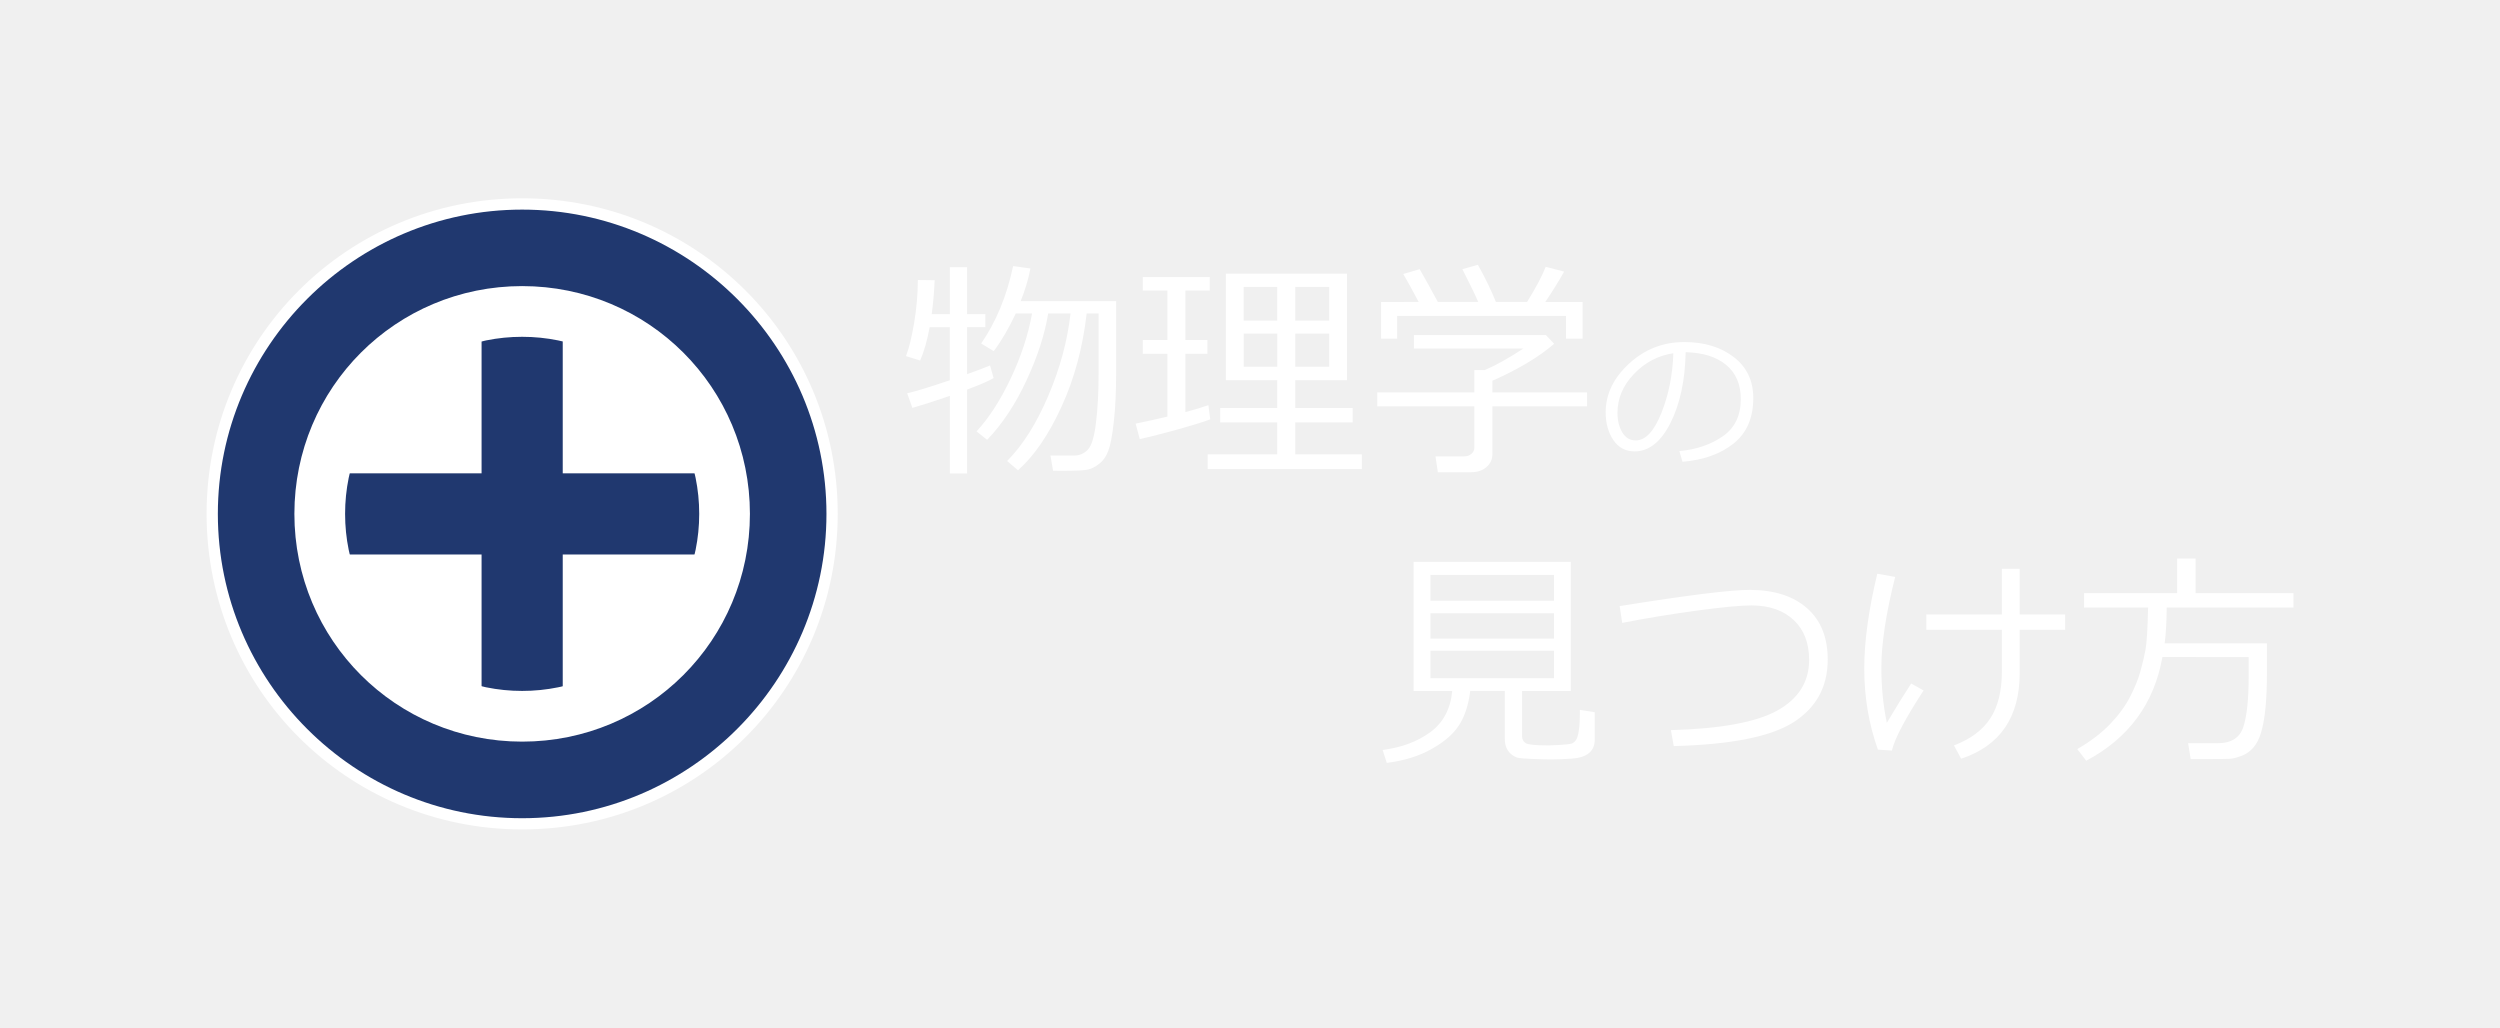
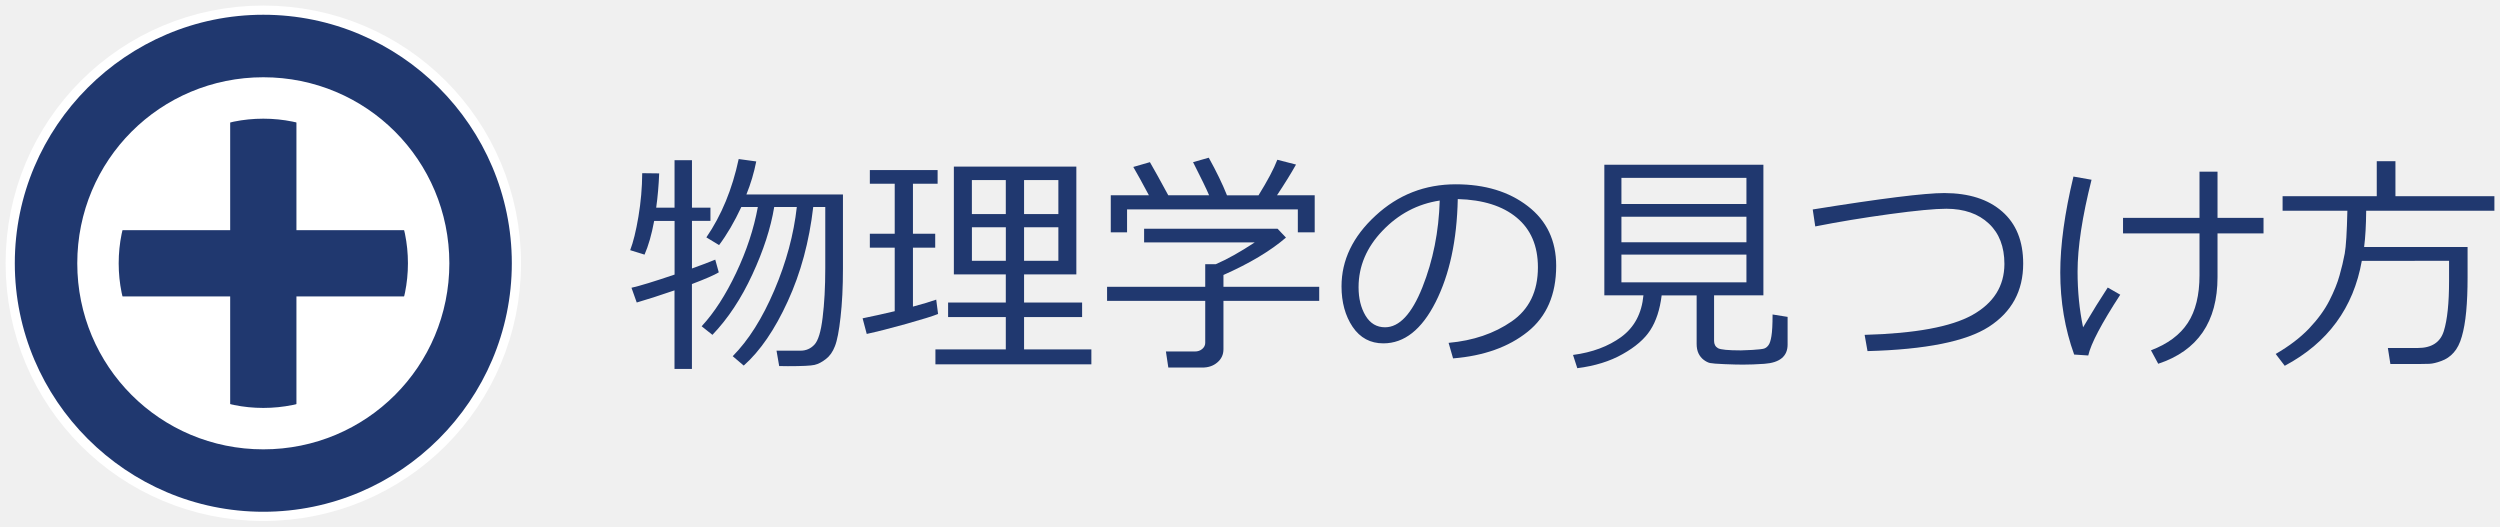
- <svg xmlns="http://www.w3.org/2000/svg" width="180" height="74" version="1.1" viewBox="0 0 47.625 19.579">
-   <g fill="#fff" stroke-dasharray="0.08, 0.04">
-     <g stroke-width=".04">
-       <path d="m18.806 8.38-0.203-0.162q0.354-0.382 0.65-1.006 0.296-0.624 0.408-1.24h-0.311q-0.197 0.421-0.419 0.717l-0.24-0.145q0.428-0.622 0.609-1.475l0.33 0.045q-0.063 0.32-0.186 0.622h1.818v1.399q0 0.516-0.045 0.909-0.043 0.391-0.106 0.549-0.06 0.158-0.171 0.242-0.11 0.086-0.214 0.11-0.102 0.024-0.501 0.024-0.102 0-0.164-0.002l-0.05-0.289h0.451q0.155 0 0.261-0.112 0.108-0.112 0.155-0.51 0.05-0.4 0.05-0.931v-1.153h-0.227q-0.112 0.976-0.479 1.775-0.365 0.799-0.829 1.212l-0.207-0.177q0.447-0.451 0.784-1.242 0.337-0.79 0.423-1.568h-0.425q-0.097 0.594-0.412 1.272-0.313 0.678-0.752 1.136zm-1.425-0.609-0.099-0.279q0.227-0.05 0.812-0.248v-1.011h-0.384q-0.071 0.384-0.181 0.635l-0.27-0.084q0.086-0.222 0.155-0.631 0.069-0.41 0.071-0.819l0.32 0.004q-0.013 0.333-0.056 0.646h0.346v-0.894h0.328v0.894h0.348v0.248h-0.348v0.896q0.272-0.097 0.438-0.166l0.067 0.24q-0.13 0.078-0.505 0.22v1.598h-0.328v-1.479q-0.434 0.149-0.713 0.229z" />
-       <path d="m24.331 8.655v-0.609h-1.086v-0.274h1.086v-0.529h-0.978v-2.03h2.307v2.03h-0.985v0.529h1.093v0.274h-1.093v0.609h1.268v0.281h-2.937v-0.281zm-0.639-2.548h0.639v-0.641h-0.639zm0.983 0h0.646v-0.641h-0.646zm0.646 0.248h-0.646v0.631h0.646zm-0.989 0h-0.639v0.631h0.639zm-2.62 2.009-0.078-0.294q0.296-0.06 0.605-0.134v-1.196h-0.469v-0.263h0.469v-0.942h-0.469v-0.257h1.276v0.257h-0.464v0.942h0.419v0.263h-0.419v1.11q0.276-0.073 0.438-0.132l0.035 0.27q-0.149 0.06-0.596 0.186-0.447 0.125-0.747 0.19z" />
-       <path d="m27.026 5.752q-0.19-0.356-0.294-0.533l0.313-0.091q0.125 0.216 0.346 0.624h0.769q-0.073-0.175-0.302-0.624l0.296-0.084q0.216 0.389 0.343 0.708h0.594q0.257-0.415 0.354-0.669l0.352 0.091q-0.14 0.251-0.359 0.579h0.711v0.698h-0.317v-0.432h-3.216v0.432h-0.307v-0.698zm1.006 3.244h-0.641l-0.045-0.302h0.546q0.082 0 0.138-0.048t0.056-0.112v-0.793h-1.849v-0.266h1.849v-0.425h0.199q0.317-0.136 0.734-0.41h-2.084v-0.257h2.514l0.158 0.166q-0.436 0.376-1.177 0.704v0.222h1.803v0.266h-1.803v0.911q0 0.149-0.114 0.246-0.112 0.097-0.283 0.097z" />
+ <svg xmlns="http://www.w3.org/2000/svg" width="224.48" height="47.281" version="1.1" viewBox="0 0 59.393 12.51">
+   <g transform="translate(-5.5622 -3.5345)" fill="#20386f">
+     <path d="m22.487 11.49-0.256-0.204q0.447-0.482 0.82-1.27 0.373-0.787 0.515-1.564h-0.392q-0.248 0.531-0.529 0.905l-0.302-0.183q0.539-0.785 0.768-1.861l0.417 0.057q-0.079 0.403-0.234 0.785h2.294v1.766q0 0.651-0.057 1.147-0.054 0.493-0.134 0.692-0.076 0.199-0.215 0.305-0.139 0.109-0.27 0.139-0.128 0.03-0.632 0.03-0.128 0-0.207-0.003l-0.063-0.365h0.569q0.196 0 0.33-0.142 0.136-0.142 0.196-0.643 0.063-0.504 0.063-1.174v-1.455h-0.286q-0.142 1.232-0.605 2.24-0.46 1.008-1.046 1.528l-0.262-0.223q0.564-0.569 0.989-1.567 0.425-0.997 0.534-1.978h-0.537q-0.123 0.749-0.52 1.605-0.395 0.856-0.948 1.433zm-1.798-0.768-0.125-0.351q0.286-0.063 1.024-0.313v-1.275h-0.485q-0.09 0.485-0.229 0.801l-0.341-0.106q0.109-0.281 0.196-0.796 0.087-0.518 0.09-1.033l0.403 0.005q-0.016 0.42-0.071 0.815h0.436v-1.128h0.414v1.128h0.439v0.313h-0.439v1.131q0.343-0.123 0.553-0.21l0.084 0.302q-0.163 0.098-0.638 0.278v2.016h-0.414v-1.866q-0.548 0.188-0.899 0.289z" />
+     <path d="m29.457 11.836v-0.768h-1.371v-0.346h1.371v-0.668h-1.234v-2.561h2.91v2.561h-1.242v0.668h1.379v0.346h-1.379v0.768h1.599v0.354h-3.705v-0.354zm-0.806-3.215h0.806v-0.809h-0.806zm1.24 0h0.815v-0.809h-0.815zm0.815 0.313h-0.815v0.796h0.815zm-1.248 0h-0.806v0.796h0.806zm-3.305 2.534-0.098-0.371q0.373-0.076 0.763-0.169v-1.509h-0.591v-0.332h0.591v-1.188h-0.591v-0.324h1.61v0.324h-0.586v1.188h0.529v0.332h-0.529v1.4q0.349-0.093 0.553-0.166l0.044 0.341q-0.188 0.076-0.752 0.234-0.564 0.158-0.943 0.24z" />
+     <path d="m32.857 8.174q-0.24-0.45-0.371-0.673l0.395-0.114q0.158 0.272 0.436 0.787h0.97q-0.093-0.221-0.381-0.787l0.373-0.106q0.272 0.49 0.433 0.894h0.749q0.324-0.523 0.447-0.845l0.444 0.114q-0.177 0.316-0.452 0.73h0.896v0.88h-0.401v-0.545h-4.057v0.545h-0.387v-0.88zm1.27 4.092h-0.809l-0.057-0.381h0.689q0.104 0 0.174-0.06t0.071-0.142v-1h-2.332v-0.335h2.332v-0.537h0.251q0.401-0.172 0.926-0.518h-2.629v-0.324h3.171l0.199 0.21q-0.55 0.474-1.485 0.888v0.281h2.275v0.335h-2.275v1.15q0 0.188-0.144 0.311-0.142 0.123-0.357 0.123z" />
+     <path d="m40.083 12.048-0.106-0.368q0.877-0.079 1.498-0.509 0.624-0.43 0.624-1.286 0-0.763-0.504-1.18-0.501-0.417-1.4-0.441-0.03 1.466-0.526 2.447-0.496 0.981-1.242 0.981-0.463 0-0.73-0.392-0.264-0.395-0.264-0.962 0-0.935 0.806-1.678 0.806-0.747 1.91-0.747 1.038 0 1.711 0.52 0.673 0.518 0.673 1.417 0 1.024-0.678 1.567t-1.771 0.632zm-0.316-3.749q-0.79 0.12-1.36 0.717-0.569 0.594-0.569 1.343 0 0.398 0.166 0.676 0.166 0.275 0.463 0.275 0.509 0 0.888-0.951 0.379-0.954 0.411-2.06z" />
+     <path d="m43.034 12.28-0.101-0.313q0.687-0.09 1.15-0.43 0.463-0.343 0.523-0.986h-0.929v-3.103h3.779v3.103h-1.172v1.082q0 0.12 0.093 0.174 0.095 0.052 0.545 0.052 0.044 0 0.27-0.011 0.226-0.014 0.283-0.033t0.101-0.079q0.046-0.06 0.071-0.218 0.027-0.161 0.027-0.512l0.357 0.057v0.659q0 0.207-0.139 0.322t-0.414 0.134q-0.275 0.019-0.509 0.019-0.161 0-0.436-0.011-0.272-0.011-0.346-0.027-0.071-0.016-0.15-0.076-0.076-0.057-0.123-0.153-0.044-0.095-0.044-0.223v-1.155h-0.831q-0.063 0.507-0.27 0.826-0.204 0.316-0.657 0.569-0.45 0.256-1.079 0.335zm1.049-3.899h2.97v-0.621h-2.97zm0 0.91h2.97v-0.608h-2.97zm2.97 0.292h-2.97v0.659h2.97z" />
+     <path d="m49.929 11.874-0.068-0.384q1.798-0.049 2.558-0.471 0.76-0.425 0.763-1.212 0-0.616-0.371-0.962-0.371-0.349-1.008-0.351-0.409 0-1.349 0.128-0.937 0.128-1.766 0.292l-0.06-0.403q2.425-0.39 3.128-0.39 0.877 0.003 1.373 0.439 0.499 0.436 0.499 1.237 0 0.975-0.815 1.501-0.812 0.523-2.885 0.578z" />
+     <path d="m56.836 12.176-0.172-0.319q0.597-0.226 0.875-0.651t0.278-1.133v-0.994h-1.817v-0.368h1.817v-1.098h0.428v1.098h1.093v0.368h-1.093v1.038q0 1.594-1.409 2.06zm-0.902-1.64q-0.668 1.027-0.76 1.444l-0.335-0.022q-0.33-0.915-0.33-1.951 0-0.975 0.313-2.278l0.43 0.076q-0.332 1.316-0.332 2.182 0 0.7 0.131 1.324 0.338-0.569 0.586-0.945z" />
+     <path d="m61.673 9.732q-0.297 1.676-1.831 2.493l-0.215-0.281q0.48-0.278 0.793-0.605 0.313-0.33 0.482-0.662t0.242-0.599q0.076-0.267 0.123-0.518 0.046-0.253 0.063-1.019h-1.539v-0.346h2.237v-0.831h0.444v0.831h2.351v0.346h-3.046q-0.005 0.526-0.049 0.861h2.458v0.717q0 0.466-0.033 0.817t-0.104 0.594q-0.068 0.242-0.193 0.381-0.123 0.139-0.292 0.199-0.169 0.063-0.286 0.068-0.117 0.005-0.569 0.005h-0.357l-0.06-0.381h0.711q0.493 0 0.618-0.401 0.125-0.4 0.125-1.193v-0.477z" />
+   </g>
+   <g transform="translate(-5.5622 -3.5345)" shape-rendering="auto">
+     <path d="m11.817 4.348c3.017 0 5.441 2.424 5.441 5.441s-2.424 5.441-5.441 5.441c-3.017 0-5.441-2.424-5.441-5.441s2.424-5.441 5.441-5.441z" color="#000000" color-rendering="auto" fill="none" image-rendering="auto" solid-color="#000000" stroke="#fff" stroke-width="1.363" style="isolation:auto;mix-blend-mode:normal;text-decoration-color:#000000;text-decoration-line:none;text-decoration-style:solid;text-indent:0;text-transform:none;white-space:normal" />
+     <path d="m11.817 3.885c-3.251 0-5.904 2.653-5.904 5.904s2.653 5.904 5.904 5.904 5.904-2.653 5.904-5.904-2.653-5.904-5.904-5.904z" color="#000000" color-rendering="auto" fill="#20386f" image-rendering="auto" solid-color="#000000" style="isolation:auto;mix-blend-mode:normal;text-decoration-color:#000000;text-decoration-line:none;text-decoration-style:solid;text-indent:0;text-transform:none;white-space:normal" />
+     <g fill="#fff">
+       <path d="m11.817 5.46c2.401 0 4.33 1.929 4.33 4.33s-1.929 4.33-4.33 4.33-4.33-1.929-4.33-4.33 1.929-4.33 4.33-4.33z" color="#000000" color-rendering="auto" image-rendering="auto" solid-color="#000000" style="isolation:auto;mix-blend-mode:normal;text-decoration-color:#000000;text-decoration-line:none;text-decoration-style:solid;text-indent:0;text-transform:none;white-space:normal" />
+       <path d="m6.569 9.79h10.496" color="#000000" color-rendering="auto" image-rendering="auto" solid-color="#000000" stroke="#20386f" stroke-width="1.574" style="isolation:auto;mix-blend-mode:normal" />
+       <path d="m11.817 4.541v10.496" color="#000000" color-rendering="auto" image-rendering="auto" solid-color="#000000" stroke="#20386f" stroke-width="1.574" style="isolation:auto;mix-blend-mode:normal" />
    </g>
-     <g stroke-width="1.189">
-       <path d="m32.051 8.796-0.059-0.203q0.484-0.044 0.826-0.281 0.344-0.237 0.344-0.709 0-0.421-0.278-0.651-0.276-0.23-0.772-0.243-0.017 0.808-0.29 1.349-0.273 0.541-0.685 0.541-0.255 0-0.403-0.216-0.146-0.218-0.146-0.53 0-0.515 0.445-0.925 0.445-0.412 1.053-0.412 0.572 0 0.943 0.287 0.371 0.285 0.371 0.781 0 0.565-0.374 0.864t-0.977 0.349zm-0.174-2.067q-0.436 0.066-0.75 0.395-0.314 0.328-0.314 0.741 0 0.219 0.092 0.373 0.092 0.152 0.255 0.152 0.281 0 0.49-0.524 0.209-0.526 0.227-1.136z" />
-       <path d="m26.419 14.535-0.08-0.248q0.544-0.071 0.911-0.341 0.367-0.272 0.415-0.782h-0.736v-2.46h2.995v2.46h-0.929v0.857q0 0.095 0.073 0.138 0.076 0.041 0.432 0.041 0.035 0 0.214-0.009 0.179-0.011 0.225-0.026 0.045-0.015 0.08-0.063 0.037-0.048 0.056-0.173 0.022-0.127 0.022-0.406l0.283 0.045v0.523q0 0.164-0.11 0.255-0.11 0.091-0.328 0.106-0.218 0.015-0.404 0.015-0.127 0-0.346-0.009-0.216-0.009-0.274-0.022-0.056-0.013-0.119-0.06-0.06-0.045-0.097-0.121-0.035-0.076-0.035-0.177v-0.916h-0.659q-0.05 0.402-0.214 0.654-0.162 0.251-0.52 0.451-0.356 0.203-0.855 0.266zm0.831-3.091h2.354v-0.492h-2.354zm0 0.721h2.354v-0.482h-2.354zm2.354 0.231h-2.354v0.523h2.354z" />
-       <path d="m31.885 14.214-0.054-0.305q1.425-0.039 2.028-0.374 0.603-0.337 0.605-0.961 0-0.488-0.294-0.762-0.294-0.276-0.799-0.279-0.324 0-1.069 0.102-0.743 0.102-1.399 0.231l-0.048-0.32q1.922-0.309 2.479-0.309 0.695 0.002 1.089 0.348 0.395 0.346 0.395 0.98 0 0.773-0.646 1.19-0.644 0.415-2.287 0.458z" />
-       <path d="m37.359 14.453-0.136-0.253q0.473-0.179 0.693-0.516 0.22-0.337 0.22-0.898v-0.788h-1.44v-0.292h1.44v-0.87h0.339v0.87h0.866v0.292h-0.866v0.823q0 1.263-1.117 1.633zm-0.715-1.3q-0.529 0.814-0.603 1.145l-0.266-0.017q-0.261-0.726-0.261-1.546 0-0.773 0.248-1.805l0.341 0.06q-0.263 1.043-0.263 1.73 0 0.555 0.104 1.05 0.268-0.451 0.464-0.749z" />
-       <path d="m41.194 12.516q-0.235 1.328-1.451 1.976l-0.171-0.222q0.38-0.22 0.628-0.479 0.248-0.261 0.382-0.525t0.192-0.475q0.06-0.212 0.097-0.41 0.037-0.201 0.05-0.808h-1.22v-0.274h1.773v-0.659h0.352v0.659h1.864v0.274h-2.414q-0.004 0.417-0.039 0.682h1.948v0.568q0 0.369-0.026 0.648t-0.082 0.471q-0.054 0.192-0.153 0.302-0.097 0.11-0.231 0.158-0.134 0.05-0.227 0.054-0.093 0.004-0.451 0.004h-0.283l-0.048-0.302h0.564q0.391 0 0.49-0.317 0.099-0.317 0.099-0.946v-0.378z" />
-     </g>
-   </g>
-   <g shape-rendering="auto">
-     <path d="m9.947 4.447c2.962 0 5.342 2.38 5.342 5.342s-2.38 5.342-5.342 5.342-5.342-2.38-5.342-5.342 2.38-5.342 5.342-5.342z" color="#000000" color-rendering="auto" fill="none" image-rendering="auto" solid-color="#000000" stroke="#fff" stroke-width="1.339" style="isolation:auto;mix-blend-mode:normal;text-decoration-color:#000000;text-decoration-line:none;text-decoration-style:solid;text-indent:0;text-transform:none;white-space:normal" />
-     <path d="m9.947 3.993c-3.192 0-5.797 2.604-5.797 5.797s2.604 5.797 5.797 5.797 5.797-2.604 5.797-5.797-2.604-5.797-5.797-5.797z" color="#000000" color-rendering="auto" fill="#20386f" image-rendering="auto" solid-color="#000000" style="isolation:auto;mix-blend-mode:normal;text-decoration-color:#000000;text-decoration-line:none;text-decoration-style:solid;text-indent:0;text-transform:none;white-space:normal" />
-     <g fill="#fff">
-       <path d="m9.947 5.538c2.357 0 4.251 1.894 4.251 4.251 0 2.357-1.894 4.251-4.251 4.251s-4.251-1.894-4.251-4.251 1.894-4.251 4.251-4.251z" color="#000000" color-rendering="auto" image-rendering="auto" solid-color="#000000" style="isolation:auto;mix-blend-mode:normal;text-decoration-color:#000000;text-decoration-line:none;text-decoration-style:solid;text-indent:0;text-transform:none;white-space:normal" />
-       <path d="m4.794 9.79h10.306" color="#000000" color-rendering="auto" image-rendering="auto" solid-color="#000000" stroke="#20386f" stroke-width="1.546" style="isolation:auto;mix-blend-mode:normal" />
-       <path d="m9.947 4.637v10.306" color="#000000" color-rendering="auto" image-rendering="auto" solid-color="#000000" stroke="#20386f" stroke-width="1.546" style="isolation:auto;mix-blend-mode:normal" />
-     </g>
-     <path d="m9.947 5.933c2.138 0 3.856 1.718 3.856 3.856s-1.718 3.856-3.856 3.856-3.856-1.718-3.856-3.856 1.718-3.856 3.856-3.856z" color="#000000" color-rendering="auto" fill="none" image-rendering="auto" solid-color="#000000" stroke="#fff" stroke-width=".966" style="isolation:auto;mix-blend-mode:normal;text-decoration-color:#000000;text-decoration-line:none;text-decoration-style:solid;text-indent:0;text-transform:none;white-space:normal" />
+     <path d="m11.817 5.862c2.178 0 3.928 1.75 3.928 3.928s-1.75 3.928-3.928 3.928-3.928-1.75-3.928-3.928 1.75-3.928 3.928-3.928z" color="#000000" color-rendering="auto" fill="none" image-rendering="auto" solid-color="#000000" stroke="#fff" stroke-width=".984" style="isolation:auto;mix-blend-mode:normal;text-decoration-color:#000000;text-decoration-line:none;text-decoration-style:solid;text-indent:0;text-transform:none;white-space:normal" />
  </g>
</svg>
